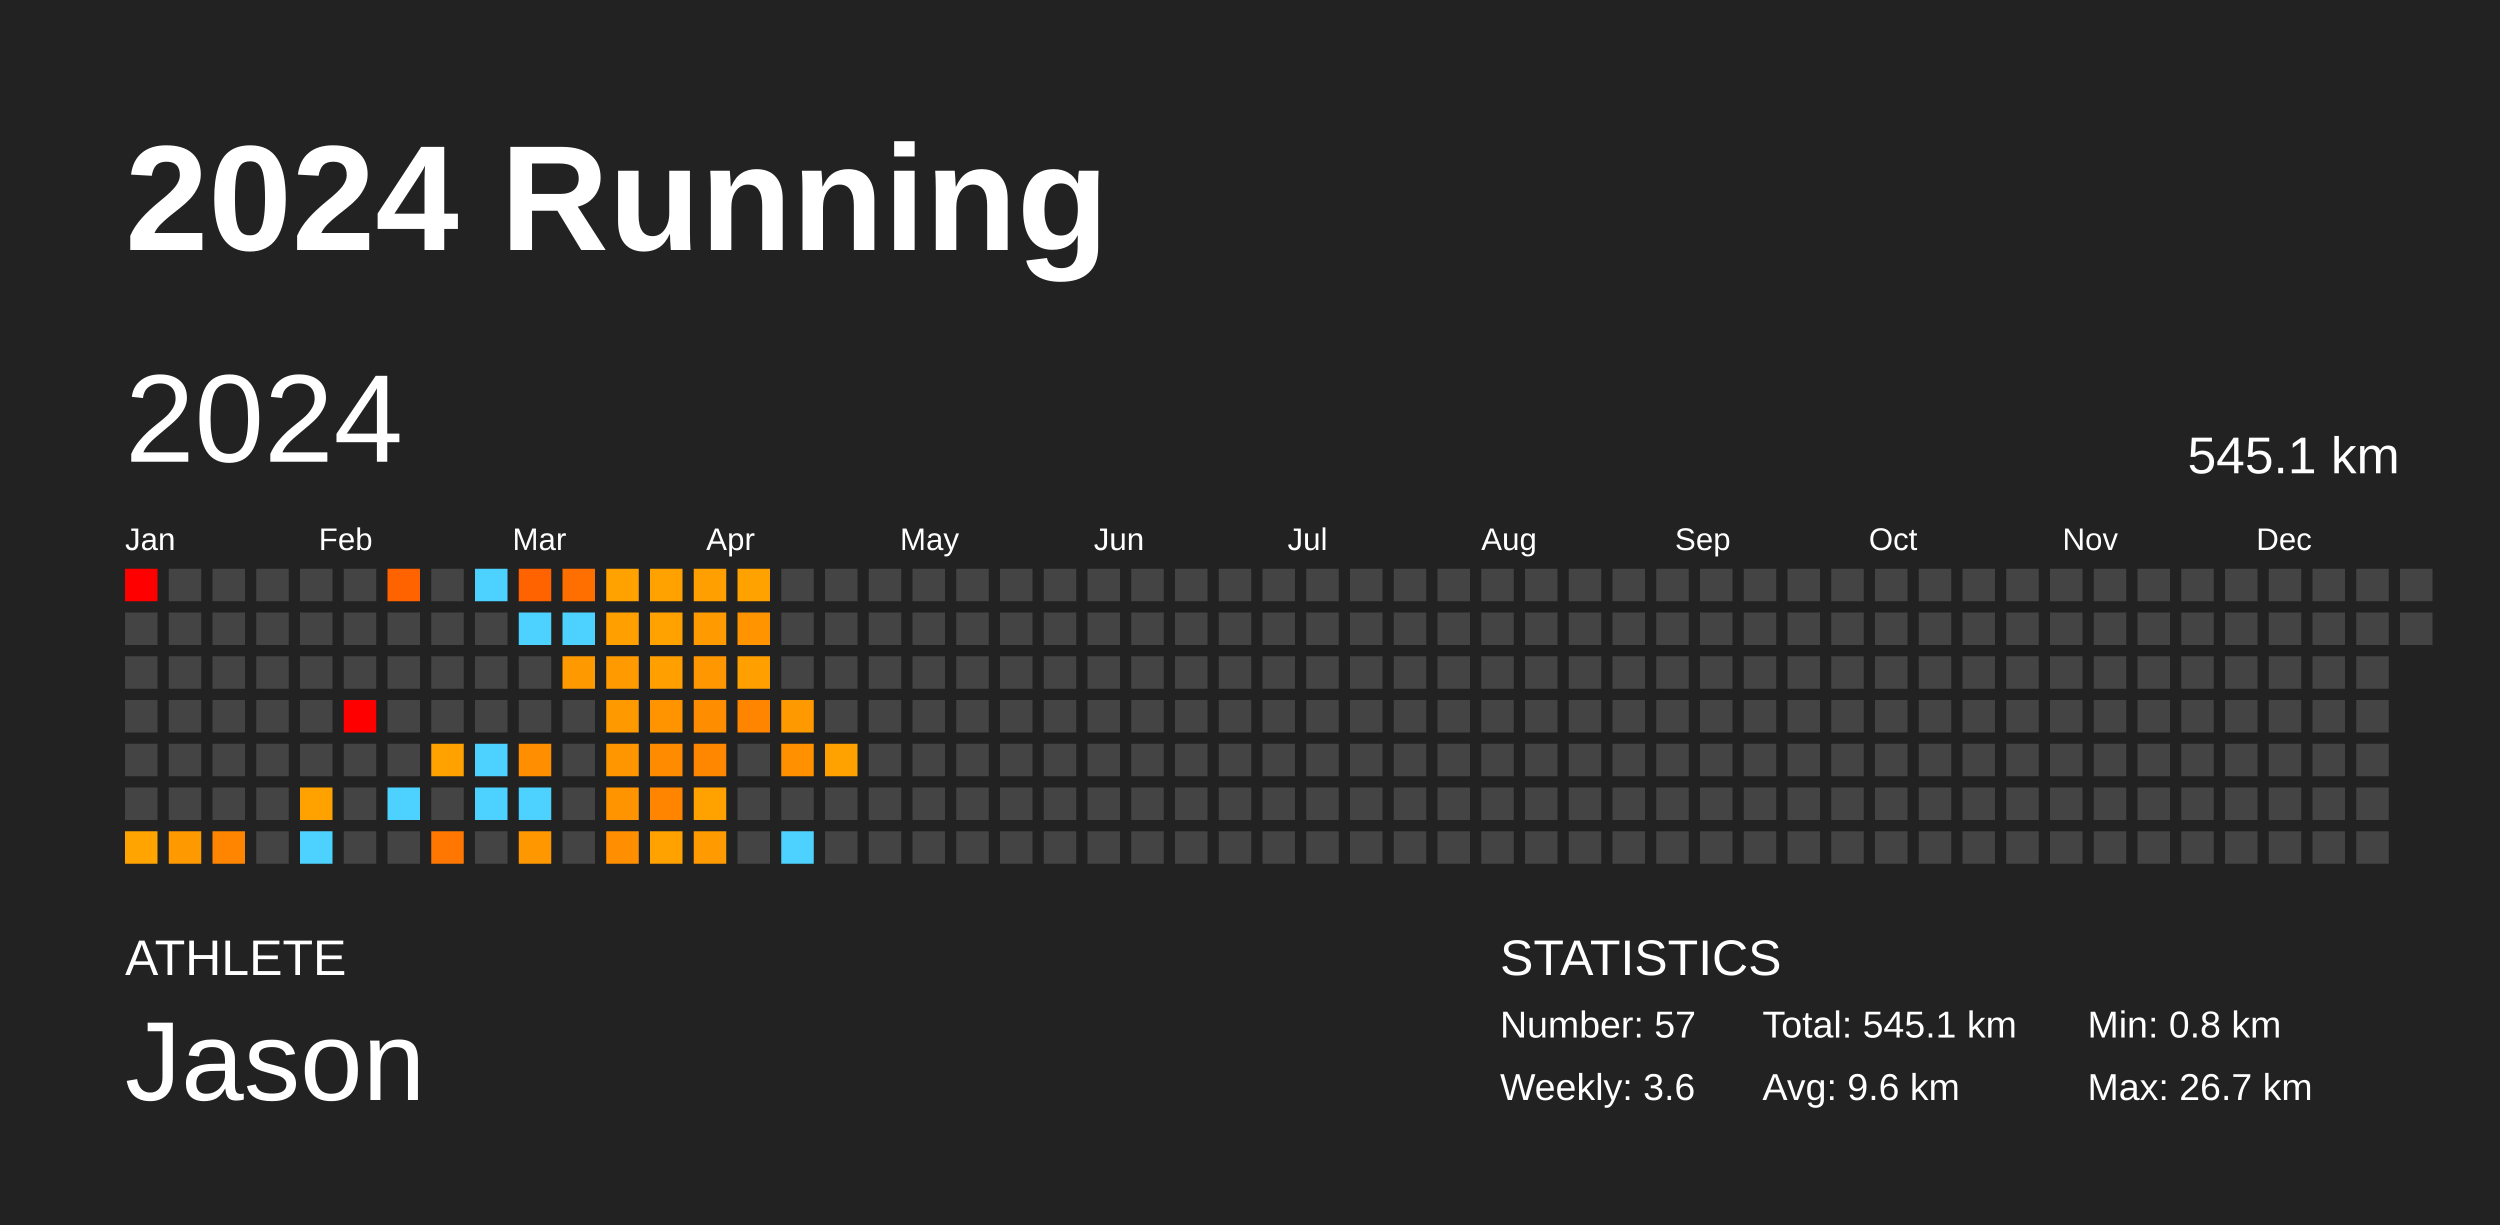
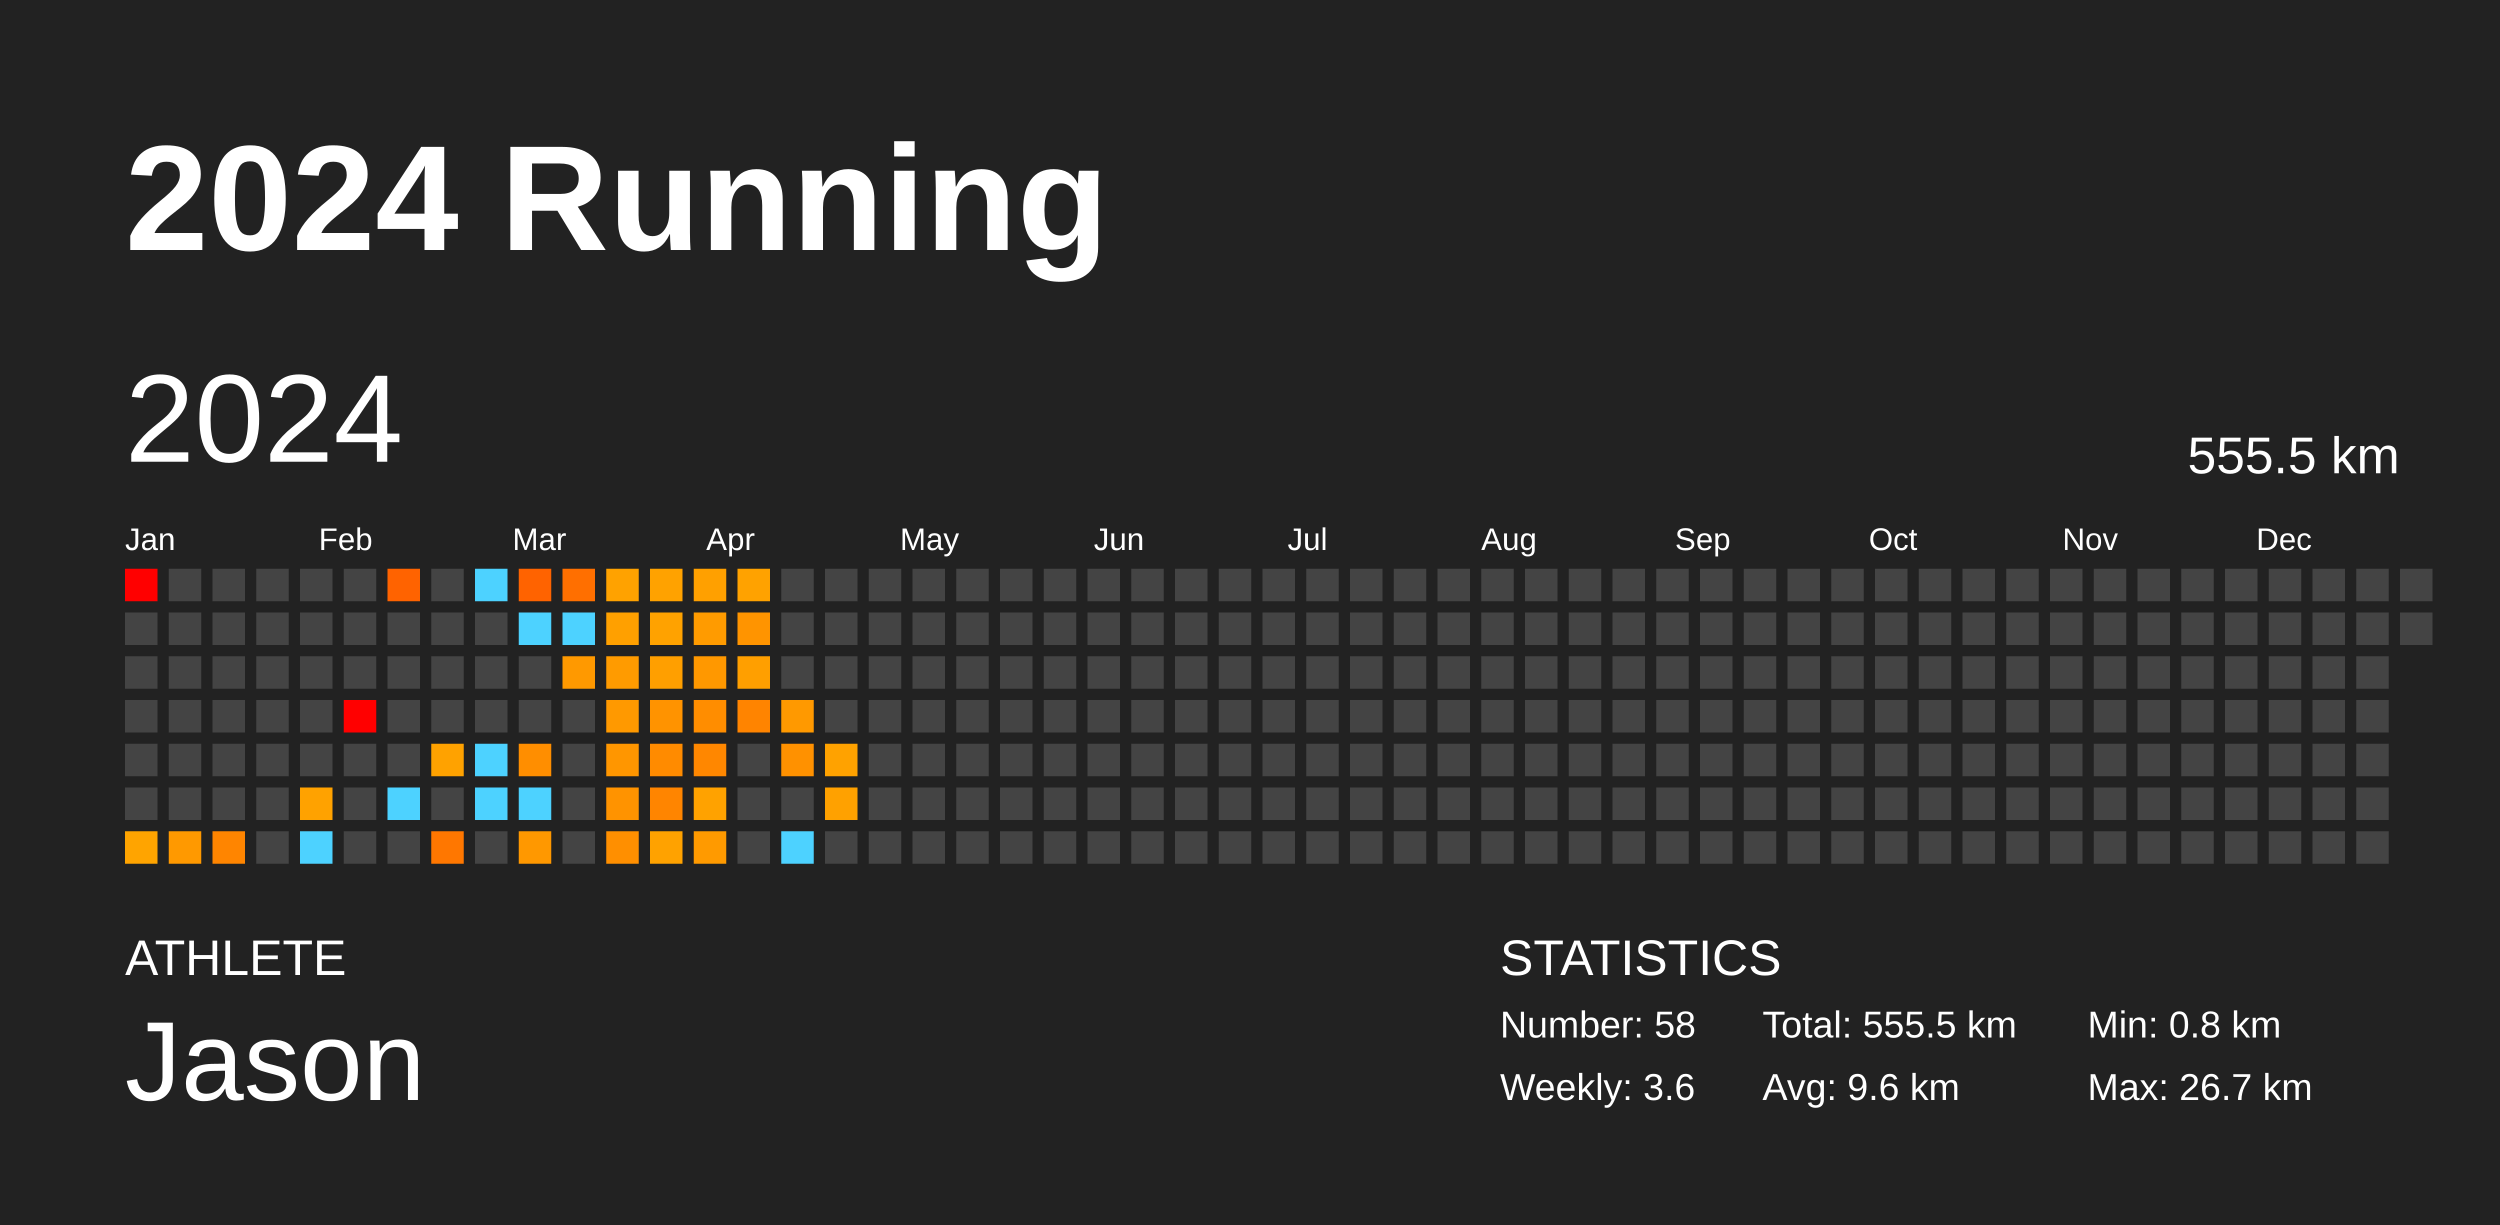
<svg xmlns="http://www.w3.org/2000/svg" baseProfile="full" height="98mm" version="1.1" viewBox="0,0,200,98" width="200mm">
  <defs />
  <rect fill="#222222" height="98" width="200" x="0" y="0" />
  <text fill="#FFFFFF" style="font-size:12px; font-family:Arial; font-weight:bold;" x="10" y="20">2024 Running</text>
  <text fill="#FFFFFF" style="font-size:4px; font-family:Arial" x="10" y="78">ATHLETE</text>
  <text fill="#FFFFFF" style="font-size:9px; font-family:Arial" x="10" y="88">Jason</text>
  <text fill="#FFFFFF" style="font-size:4px; font-family:Arial" x="120" y="78">STATISTICS</text>
-   <text fill="#FFFFFF" style="font-size:3px; font-family:Arial" x="120" y="83">Number: 57</text>
+   <text fill="#FFFFFF" style="font-size:3px; font-family:Arial" x="120" y="83">Number: 58</text>
  <text fill="#FFFFFF" style="font-size:3px; font-family:Arial" x="120" y="88">Weekly: 3.6</text>
-   <text fill="#FFFFFF" style="font-size:3px; font-family:Arial" x="141" y="83">Total: 545.1 km</text>
+   <text fill="#FFFFFF" style="font-size:3px; font-family:Arial" x="141" y="83">Total: 555.5 km</text>
  <text fill="#FFFFFF" style="font-size:3px; font-family:Arial" x="141" y="88">Avg: 9.6 km</text>
  <text fill="#FFFFFF" style="font-size:3px; font-family:Arial" x="167" y="83">Min: 0.8 km</text>
  <text fill="#FFFFFF" style="font-size:3px; font-family:Arial" x="167" y="88">Max: 26.7 km</text>
  <text dominant-baseline="hanging" fill="#FFFFFF" style="font-size:10.0px; font-family:Arial;" x="10" y="30">2024</text>
-   <text dominant-baseline="hanging" fill="#FFFFFF" style="font-size:4.125px; font-family:Arial;" x="175" y="35">545.1 km</text>
+   <text dominant-baseline="hanging" fill="#FFFFFF" style="font-size:4.125px; font-family:Arial;" x="175" y="35">555.5 km</text>
  <text fill="#FFFFFF" style="font-size:2.5px; font-family:Arial" x="10.0" y="44">Jan</text>
  <text fill="#FFFFFF" style="font-size:2.5px; font-family:Arial" x="25.5" y="44">Feb</text>
  <text fill="#FFFFFF" style="font-size:2.5px; font-family:Arial" x="41.0" y="44">Mar</text>
  <text fill="#FFFFFF" style="font-size:2.5px; font-family:Arial" x="56.5" y="44">Apr</text>
  <text fill="#FFFFFF" style="font-size:2.5px; font-family:Arial" x="72.0" y="44">May</text>
  <text fill="#FFFFFF" style="font-size:2.5px; font-family:Arial" x="87.5" y="44">Jun</text>
  <text fill="#FFFFFF" style="font-size:2.5px; font-family:Arial" x="103.0" y="44">Jul</text>
  <text fill="#FFFFFF" style="font-size:2.5px; font-family:Arial" x="118.5" y="44">Aug</text>
  <text fill="#FFFFFF" style="font-size:2.5px; font-family:Arial" x="134.0" y="44">Sep</text>
  <text fill="#FFFFFF" style="font-size:2.5px; font-family:Arial" x="149.5" y="44">Oct</text>
  <text fill="#FFFFFF" style="font-size:2.5px; font-family:Arial" x="165.0" y="44">Nov</text>
  <text fill="#FFFFFF" style="font-size:2.5px; font-family:Arial" x="180.5" y="44">Dec</text>
  <rect fill="red" height="2.6" width="2.6" x="10.0" y="45.5" />
  <rect fill="#444444" height="2.6" width="2.6" x="10.0" y="49.0" />
  <rect fill="#444444" height="2.6" width="2.6" x="10.0" y="52.5" />
  <rect fill="#444444" height="2.6" width="2.6" x="10.0" y="56.0" />
  <rect fill="#444444" height="2.6" width="2.6" x="10.0" y="59.5" />
  <rect fill="#444444" height="2.6" width="2.6" x="10.0" y="63.0" />
  <rect fill="#ffa400" height="2.6" width="2.6" x="10.0" y="66.5" />
  <rect fill="#444444" height="2.6" width="2.6" x="13.5" y="45.5" />
  <rect fill="#444444" height="2.6" width="2.6" x="13.5" y="49.0" />
  <rect fill="#444444" height="2.6" width="2.6" x="13.5" y="52.5" />
  <rect fill="#444444" height="2.6" width="2.6" x="13.5" y="56.0" />
  <rect fill="#444444" height="2.6" width="2.6" x="13.5" y="59.5" />
  <rect fill="#444444" height="2.6" width="2.6" x="13.5" y="63.0" />
  <rect fill="#ff9900" height="2.6" width="2.6" x="13.5" y="66.5" />
  <rect fill="#444444" height="2.6" width="2.6" x="17.0" y="45.5" />
  <rect fill="#444444" height="2.6" width="2.6" x="17.0" y="49.0" />
  <rect fill="#444444" height="2.6" width="2.6" x="17.0" y="52.5" />
  <rect fill="#444444" height="2.6" width="2.6" x="17.0" y="56.0" />
  <rect fill="#444444" height="2.6" width="2.6" x="17.0" y="59.5" />
  <rect fill="#444444" height="2.6" width="2.6" x="17.0" y="63.0" />
  <rect fill="#ff8500" height="2.6" width="2.6" x="17.0" y="66.5" />
  <rect fill="#444444" height="2.6" width="2.6" x="20.5" y="45.5" />
  <rect fill="#444444" height="2.6" width="2.6" x="20.5" y="49.0" />
  <rect fill="#444444" height="2.6" width="2.6" x="20.5" y="52.5" />
  <rect fill="#444444" height="2.6" width="2.6" x="20.5" y="56.0" />
  <rect fill="#444444" height="2.6" width="2.6" x="20.5" y="59.5" />
  <rect fill="#444444" height="2.6" width="2.6" x="20.5" y="63.0" />
  <rect fill="#444444" height="2.6" width="2.6" x="20.5" y="66.5" />
  <rect fill="#444444" height="2.6" width="2.6" x="24.0" y="45.5" />
  <rect fill="#444444" height="2.6" width="2.6" x="24.0" y="49.0" />
  <rect fill="#444444" height="2.6" width="2.6" x="24.0" y="52.5" />
  <rect fill="#444444" height="2.6" width="2.6" x="24.0" y="56.0" />
  <rect fill="#444444" height="2.6" width="2.6" x="24.0" y="59.5" />
  <rect fill="#ffa200" height="2.6" width="2.6" x="24.0" y="63.0" />
  <rect fill="#4dd2ff" height="2.6" width="2.6" x="24.0" y="66.5" />
  <rect fill="#444444" height="2.6" width="2.6" x="27.5" y="45.5" />
  <rect fill="#444444" height="2.6" width="2.6" x="27.5" y="49.0" />
  <rect fill="#444444" height="2.6" width="2.6" x="27.5" y="52.5" />
  <rect fill="red" height="2.6" width="2.6" x="27.5" y="56.0" />
  <rect fill="#444444" height="2.6" width="2.6" x="27.5" y="59.5" />
  <rect fill="#444444" height="2.6" width="2.6" x="27.5" y="63.0" />
  <rect fill="#444444" height="2.6" width="2.6" x="27.5" y="66.5" />
  <rect fill="#ff6300" height="2.6" width="2.6" x="31.0" y="45.5" />
  <rect fill="#444444" height="2.6" width="2.6" x="31.0" y="49.0" />
  <rect fill="#444444" height="2.6" width="2.6" x="31.0" y="52.5" />
  <rect fill="#444444" height="2.6" width="2.6" x="31.0" y="56.0" />
  <rect fill="#444444" height="2.6" width="2.6" x="31.0" y="59.5" />
  <rect fill="#4dd2ff" height="2.6" width="2.6" x="31.0" y="63.0" />
  <rect fill="#444444" height="2.6" width="2.6" x="31.0" y="66.5" />
  <rect fill="#444444" height="2.6" width="2.6" x="34.5" y="45.5" />
  <rect fill="#444444" height="2.6" width="2.6" x="34.5" y="49.0" />
  <rect fill="#444444" height="2.6" width="2.6" x="34.5" y="52.5" />
  <rect fill="#444444" height="2.6" width="2.6" x="34.5" y="56.0" />
  <rect fill="#ffa200" height="2.6" width="2.6" x="34.5" y="59.5" />
  <rect fill="#444444" height="2.6" width="2.6" x="34.5" y="63.0" />
  <rect fill="#ff7700" height="2.6" width="2.6" x="34.5" y="66.5" />
  <rect fill="#4dd2ff" height="2.6" width="2.6" x="38.0" y="45.5" />
  <rect fill="#444444" height="2.6" width="2.6" x="38.0" y="49.0" />
  <rect fill="#444444" height="2.6" width="2.6" x="38.0" y="52.5" />
  <rect fill="#444444" height="2.6" width="2.6" x="38.0" y="56.0" />
  <rect fill="#4dd2ff" height="2.6" width="2.6" x="38.0" y="59.5" />
  <rect fill="#4dd2ff" height="2.6" width="2.6" x="38.0" y="63.0" />
  <rect fill="#444444" height="2.6" width="2.6" x="38.0" y="66.5" />
  <rect fill="#ff6300" height="2.6" width="2.6" x="41.5" y="45.5" />
  <rect fill="#4dd2ff" height="2.6" width="2.6" x="41.5" y="49.0" />
  <rect fill="#444444" height="2.6" width="2.6" x="41.5" y="52.5" />
  <rect fill="#444444" height="2.6" width="2.6" x="41.5" y="56.0" />
  <rect fill="#ff8e00" height="2.6" width="2.6" x="41.5" y="59.5" />
  <rect fill="#4dd2ff" height="2.6" width="2.6" x="41.5" y="63.0" />
  <rect fill="#ff9800" height="2.6" width="2.6" x="41.5" y="66.5" />
  <rect fill="#ff6f00" height="2.6" width="2.6" x="45.0" y="45.5" />
  <rect fill="#4dd2ff" height="2.6" width="2.6" x="45.0" y="49.0" />
  <rect fill="#ff9900" height="2.6" width="2.6" x="45.0" y="52.5" />
  <rect fill="#444444" height="2.6" width="2.6" x="45.0" y="56.0" />
  <rect fill="#444444" height="2.6" width="2.6" x="45.0" y="59.5" />
  <rect fill="#444444" height="2.6" width="2.6" x="45.0" y="63.0" />
  <rect fill="#444444" height="2.6" width="2.6" x="45.0" y="66.5" />
  <rect fill="#ffa200" height="2.6" width="2.6" x="48.5" y="45.5" />
  <rect fill="#ffa000" height="2.6" width="2.6" x="48.5" y="49.0" />
  <rect fill="#ff9b00" height="2.6" width="2.6" x="48.5" y="52.5" />
  <rect fill="#ff9900" height="2.6" width="2.6" x="48.5" y="56.0" />
  <rect fill="#ff9600" height="2.6" width="2.6" x="48.5" y="59.5" />
  <rect fill="#ff9300" height="2.6" width="2.6" x="48.5" y="63.0" />
  <rect fill="#ff8f00" height="2.6" width="2.6" x="48.5" y="66.5" />
  <rect fill="#ffa200" height="2.6" width="2.6" x="52.0" y="45.5" />
  <rect fill="#ffa200" height="2.6" width="2.6" x="52.0" y="49.0" />
  <rect fill="#ff9f00" height="2.6" width="2.6" x="52.0" y="52.5" />
  <rect fill="#ff9300" height="2.6" width="2.6" x="52.0" y="56.0" />
  <rect fill="#ff8b00" height="2.6" width="2.6" x="52.0" y="59.5" />
  <rect fill="#ff8500" height="2.6" width="2.6" x="52.0" y="63.0" />
  <rect fill="#ffa200" height="2.6" width="2.6" x="52.0" y="66.5" />
  <rect fill="#ffa000" height="2.6" width="2.6" x="55.5" y="45.5" />
  <rect fill="#ff9b00" height="2.6" width="2.6" x="55.5" y="49.0" />
  <rect fill="#ff9800" height="2.6" width="2.6" x="55.5" y="52.5" />
  <rect fill="#ff8d00" height="2.6" width="2.6" x="55.5" y="56.0" />
  <rect fill="#ff8700" height="2.6" width="2.6" x="55.5" y="59.5" />
  <rect fill="#ffa200" height="2.6" width="2.6" x="55.5" y="63.0" />
  <rect fill="#ff9a00" height="2.6" width="2.6" x="55.5" y="66.5" />
  <rect fill="#ffa200" height="2.6" width="2.6" x="59.0" y="45.5" />
  <rect fill="#ff9400" height="2.6" width="2.6" x="59.0" y="49.0" />
  <rect fill="#ff9f00" height="2.6" width="2.6" x="59.0" y="52.5" />
  <rect fill="#ff8400" height="2.6" width="2.6" x="59.0" y="56.0" />
  <rect fill="#444444" height="2.6" width="2.6" x="59.0" y="59.5" />
  <rect fill="#444444" height="2.6" width="2.6" x="59.0" y="63.0" />
  <rect fill="#444444" height="2.6" width="2.6" x="59.0" y="66.5" />
  <rect fill="#444444" height="2.6" width="2.6" x="62.5" y="45.5" />
  <rect fill="#444444" height="2.6" width="2.6" x="62.5" y="49.0" />
  <rect fill="#444444" height="2.6" width="2.6" x="62.5" y="52.5" />
  <rect fill="#ff9900" height="2.6" width="2.6" x="62.5" y="56.0" />
  <rect fill="#ff9100" height="2.6" width="2.6" x="62.5" y="59.5" />
  <rect fill="#444444" height="2.6" width="2.6" x="62.5" y="63.0" />
  <rect fill="#4dd2ff" height="2.6" width="2.6" x="62.5" y="66.5" />
  <rect fill="#444444" height="2.6" width="2.6" x="66.0" y="45.5" />
  <rect fill="#444444" height="2.6" width="2.6" x="66.0" y="49.0" />
  <rect fill="#444444" height="2.6" width="2.6" x="66.0" y="52.5" />
  <rect fill="#444444" height="2.6" width="2.6" x="66.0" y="56.0" />
  <rect fill="#ffa200" height="2.6" width="2.6" x="66.0" y="59.5" />
-   <rect fill="#444444" height="2.6" width="2.6" x="66.0" y="63.0" />
+   <rect fill="#ffa100" height="2.6" width="2.6" x="66.0" y="63.0" />
  <rect fill="#444444" height="2.6" width="2.6" x="66.0" y="66.5" />
  <rect fill="#444444" height="2.6" width="2.6" x="69.5" y="45.5" />
  <rect fill="#444444" height="2.6" width="2.6" x="69.5" y="49.0" />
  <rect fill="#444444" height="2.6" width="2.6" x="69.5" y="52.5" />
  <rect fill="#444444" height="2.6" width="2.6" x="69.5" y="56.0" />
  <rect fill="#444444" height="2.6" width="2.6" x="69.5" y="59.5" />
  <rect fill="#444444" height="2.6" width="2.6" x="69.5" y="63.0" />
  <rect fill="#444444" height="2.6" width="2.6" x="69.5" y="66.5" />
  <rect fill="#444444" height="2.6" width="2.6" x="73.0" y="45.5" />
  <rect fill="#444444" height="2.6" width="2.6" x="73.0" y="49.0" />
  <rect fill="#444444" height="2.6" width="2.6" x="73.0" y="52.5" />
  <rect fill="#444444" height="2.6" width="2.6" x="73.0" y="56.0" />
  <rect fill="#444444" height="2.6" width="2.6" x="73.0" y="59.5" />
  <rect fill="#444444" height="2.6" width="2.6" x="73.0" y="63.0" />
  <rect fill="#444444" height="2.6" width="2.6" x="73.0" y="66.5" />
  <rect fill="#444444" height="2.6" width="2.6" x="76.5" y="45.5" />
  <rect fill="#444444" height="2.6" width="2.6" x="76.5" y="49.0" />
  <rect fill="#444444" height="2.6" width="2.6" x="76.5" y="52.5" />
  <rect fill="#444444" height="2.6" width="2.6" x="76.5" y="56.0" />
  <rect fill="#444444" height="2.6" width="2.6" x="76.5" y="59.5" />
  <rect fill="#444444" height="2.6" width="2.6" x="76.5" y="63.0" />
  <rect fill="#444444" height="2.6" width="2.6" x="76.5" y="66.5" />
  <rect fill="#444444" height="2.6" width="2.6" x="80.0" y="45.5" />
  <rect fill="#444444" height="2.6" width="2.6" x="80.0" y="49.0" />
  <rect fill="#444444" height="2.6" width="2.6" x="80.0" y="52.5" />
  <rect fill="#444444" height="2.6" width="2.6" x="80.0" y="56.0" />
  <rect fill="#444444" height="2.6" width="2.6" x="80.0" y="59.5" />
  <rect fill="#444444" height="2.6" width="2.6" x="80.0" y="63.0" />
  <rect fill="#444444" height="2.6" width="2.6" x="80.0" y="66.5" />
  <rect fill="#444444" height="2.6" width="2.6" x="83.5" y="45.5" />
  <rect fill="#444444" height="2.6" width="2.6" x="83.5" y="49.0" />
  <rect fill="#444444" height="2.6" width="2.6" x="83.5" y="52.5" />
  <rect fill="#444444" height="2.6" width="2.6" x="83.5" y="56.0" />
  <rect fill="#444444" height="2.6" width="2.6" x="83.5" y="59.5" />
  <rect fill="#444444" height="2.6" width="2.6" x="83.5" y="63.0" />
  <rect fill="#444444" height="2.6" width="2.6" x="83.5" y="66.5" />
  <rect fill="#444444" height="2.6" width="2.6" x="87.0" y="45.5" />
  <rect fill="#444444" height="2.6" width="2.6" x="87.0" y="49.0" />
  <rect fill="#444444" height="2.6" width="2.6" x="87.0" y="52.5" />
  <rect fill="#444444" height="2.6" width="2.6" x="87.0" y="56.0" />
  <rect fill="#444444" height="2.6" width="2.6" x="87.0" y="59.5" />
  <rect fill="#444444" height="2.6" width="2.6" x="87.0" y="63.0" />
  <rect fill="#444444" height="2.6" width="2.6" x="87.0" y="66.5" />
  <rect fill="#444444" height="2.6" width="2.6" x="90.5" y="45.5" />
  <rect fill="#444444" height="2.6" width="2.6" x="90.5" y="49.0" />
  <rect fill="#444444" height="2.6" width="2.6" x="90.5" y="52.5" />
  <rect fill="#444444" height="2.6" width="2.6" x="90.5" y="56.0" />
  <rect fill="#444444" height="2.6" width="2.6" x="90.5" y="59.5" />
  <rect fill="#444444" height="2.6" width="2.6" x="90.5" y="63.0" />
  <rect fill="#444444" height="2.6" width="2.6" x="90.5" y="66.5" />
  <rect fill="#444444" height="2.6" width="2.6" x="94.0" y="45.5" />
  <rect fill="#444444" height="2.6" width="2.6" x="94.0" y="49.0" />
  <rect fill="#444444" height="2.6" width="2.6" x="94.0" y="52.5" />
  <rect fill="#444444" height="2.6" width="2.6" x="94.0" y="56.0" />
  <rect fill="#444444" height="2.6" width="2.6" x="94.0" y="59.5" />
  <rect fill="#444444" height="2.6" width="2.6" x="94.0" y="63.0" />
  <rect fill="#444444" height="2.6" width="2.6" x="94.0" y="66.5" />
  <rect fill="#444444" height="2.6" width="2.6" x="97.5" y="45.5" />
  <rect fill="#444444" height="2.6" width="2.6" x="97.5" y="49.0" />
  <rect fill="#444444" height="2.6" width="2.6" x="97.5" y="52.5" />
  <rect fill="#444444" height="2.6" width="2.6" x="97.5" y="56.0" />
  <rect fill="#444444" height="2.6" width="2.6" x="97.5" y="59.5" />
  <rect fill="#444444" height="2.6" width="2.6" x="97.5" y="63.0" />
  <rect fill="#444444" height="2.6" width="2.6" x="97.5" y="66.5" />
  <rect fill="#444444" height="2.6" width="2.6" x="101.0" y="45.5" />
  <rect fill="#444444" height="2.6" width="2.6" x="101.0" y="49.0" />
  <rect fill="#444444" height="2.6" width="2.6" x="101.0" y="52.5" />
  <rect fill="#444444" height="2.6" width="2.6" x="101.0" y="56.0" />
  <rect fill="#444444" height="2.6" width="2.6" x="101.0" y="59.5" />
  <rect fill="#444444" height="2.6" width="2.6" x="101.0" y="63.0" />
  <rect fill="#444444" height="2.6" width="2.6" x="101.0" y="66.5" />
  <rect fill="#444444" height="2.6" width="2.6" x="104.5" y="45.5" />
  <rect fill="#444444" height="2.6" width="2.6" x="104.5" y="49.0" />
  <rect fill="#444444" height="2.6" width="2.6" x="104.5" y="52.5" />
  <rect fill="#444444" height="2.6" width="2.6" x="104.5" y="56.0" />
  <rect fill="#444444" height="2.6" width="2.6" x="104.5" y="59.5" />
  <rect fill="#444444" height="2.6" width="2.6" x="104.5" y="63.0" />
  <rect fill="#444444" height="2.6" width="2.6" x="104.5" y="66.5" />
  <rect fill="#444444" height="2.6" width="2.6" x="108.0" y="45.5" />
  <rect fill="#444444" height="2.6" width="2.6" x="108.0" y="49.0" />
  <rect fill="#444444" height="2.6" width="2.6" x="108.0" y="52.5" />
  <rect fill="#444444" height="2.6" width="2.6" x="108.0" y="56.0" />
  <rect fill="#444444" height="2.6" width="2.6" x="108.0" y="59.5" />
  <rect fill="#444444" height="2.6" width="2.6" x="108.0" y="63.0" />
  <rect fill="#444444" height="2.6" width="2.6" x="108.0" y="66.5" />
  <rect fill="#444444" height="2.6" width="2.6" x="111.5" y="45.5" />
  <rect fill="#444444" height="2.6" width="2.6" x="111.5" y="49.0" />
  <rect fill="#444444" height="2.6" width="2.6" x="111.5" y="52.5" />
  <rect fill="#444444" height="2.6" width="2.6" x="111.5" y="56.0" />
  <rect fill="#444444" height="2.6" width="2.6" x="111.5" y="59.5" />
  <rect fill="#444444" height="2.6" width="2.6" x="111.5" y="63.0" />
  <rect fill="#444444" height="2.6" width="2.6" x="111.5" y="66.5" />
  <rect fill="#444444" height="2.6" width="2.6" x="115.0" y="45.5" />
  <rect fill="#444444" height="2.6" width="2.6" x="115.0" y="49.0" />
  <rect fill="#444444" height="2.6" width="2.6" x="115.0" y="52.5" />
  <rect fill="#444444" height="2.6" width="2.6" x="115.0" y="56.0" />
  <rect fill="#444444" height="2.6" width="2.6" x="115.0" y="59.5" />
  <rect fill="#444444" height="2.6" width="2.6" x="115.0" y="63.0" />
  <rect fill="#444444" height="2.6" width="2.6" x="115.0" y="66.5" />
  <rect fill="#444444" height="2.6" width="2.6" x="118.5" y="45.5" />
  <rect fill="#444444" height="2.6" width="2.6" x="118.5" y="49.0" />
  <rect fill="#444444" height="2.6" width="2.6" x="118.5" y="52.5" />
  <rect fill="#444444" height="2.6" width="2.6" x="118.5" y="56.0" />
  <rect fill="#444444" height="2.6" width="2.6" x="118.5" y="59.5" />
  <rect fill="#444444" height="2.6" width="2.6" x="118.5" y="63.0" />
  <rect fill="#444444" height="2.6" width="2.6" x="118.5" y="66.5" />
  <rect fill="#444444" height="2.6" width="2.6" x="122.0" y="45.5" />
  <rect fill="#444444" height="2.6" width="2.6" x="122.0" y="49.0" />
  <rect fill="#444444" height="2.6" width="2.6" x="122.0" y="52.5" />
  <rect fill="#444444" height="2.6" width="2.6" x="122.0" y="56.0" />
  <rect fill="#444444" height="2.6" width="2.6" x="122.0" y="59.5" />
  <rect fill="#444444" height="2.6" width="2.6" x="122.0" y="63.0" />
  <rect fill="#444444" height="2.6" width="2.6" x="122.0" y="66.5" />
  <rect fill="#444444" height="2.6" width="2.6" x="125.5" y="45.5" />
  <rect fill="#444444" height="2.6" width="2.6" x="125.5" y="49.0" />
  <rect fill="#444444" height="2.6" width="2.6" x="125.5" y="52.5" />
  <rect fill="#444444" height="2.6" width="2.6" x="125.5" y="56.0" />
  <rect fill="#444444" height="2.6" width="2.6" x="125.5" y="59.5" />
  <rect fill="#444444" height="2.6" width="2.6" x="125.5" y="63.0" />
  <rect fill="#444444" height="2.6" width="2.6" x="125.5" y="66.5" />
  <rect fill="#444444" height="2.6" width="2.6" x="129.0" y="45.5" />
  <rect fill="#444444" height="2.6" width="2.6" x="129.0" y="49.0" />
  <rect fill="#444444" height="2.6" width="2.6" x="129.0" y="52.5" />
  <rect fill="#444444" height="2.6" width="2.6" x="129.0" y="56.0" />
  <rect fill="#444444" height="2.6" width="2.6" x="129.0" y="59.5" />
  <rect fill="#444444" height="2.6" width="2.6" x="129.0" y="63.0" />
  <rect fill="#444444" height="2.6" width="2.6" x="129.0" y="66.5" />
  <rect fill="#444444" height="2.6" width="2.6" x="132.5" y="45.5" />
  <rect fill="#444444" height="2.6" width="2.6" x="132.5" y="49.0" />
  <rect fill="#444444" height="2.6" width="2.6" x="132.5" y="52.5" />
  <rect fill="#444444" height="2.6" width="2.6" x="132.5" y="56.0" />
  <rect fill="#444444" height="2.6" width="2.6" x="132.5" y="59.5" />
  <rect fill="#444444" height="2.6" width="2.6" x="132.5" y="63.0" />
  <rect fill="#444444" height="2.6" width="2.6" x="132.5" y="66.5" />
  <rect fill="#444444" height="2.6" width="2.6" x="136.0" y="45.5" />
  <rect fill="#444444" height="2.6" width="2.6" x="136.0" y="49.0" />
  <rect fill="#444444" height="2.6" width="2.6" x="136.0" y="52.5" />
  <rect fill="#444444" height="2.6" width="2.6" x="136.0" y="56.0" />
  <rect fill="#444444" height="2.6" width="2.6" x="136.0" y="59.5" />
  <rect fill="#444444" height="2.6" width="2.6" x="136.0" y="63.0" />
  <rect fill="#444444" height="2.6" width="2.6" x="136.0" y="66.5" />
  <rect fill="#444444" height="2.6" width="2.6" x="139.5" y="45.5" />
  <rect fill="#444444" height="2.6" width="2.6" x="139.5" y="49.0" />
  <rect fill="#444444" height="2.6" width="2.6" x="139.5" y="52.5" />
  <rect fill="#444444" height="2.6" width="2.6" x="139.5" y="56.0" />
  <rect fill="#444444" height="2.6" width="2.6" x="139.5" y="59.5" />
  <rect fill="#444444" height="2.6" width="2.6" x="139.5" y="63.0" />
  <rect fill="#444444" height="2.6" width="2.6" x="139.5" y="66.5" />
  <rect fill="#444444" height="2.6" width="2.6" x="143.0" y="45.5" />
  <rect fill="#444444" height="2.6" width="2.6" x="143.0" y="49.0" />
  <rect fill="#444444" height="2.6" width="2.6" x="143.0" y="52.5" />
  <rect fill="#444444" height="2.6" width="2.6" x="143.0" y="56.0" />
  <rect fill="#444444" height="2.6" width="2.6" x="143.0" y="59.5" />
  <rect fill="#444444" height="2.6" width="2.6" x="143.0" y="63.0" />
  <rect fill="#444444" height="2.6" width="2.6" x="143.0" y="66.5" />
  <rect fill="#444444" height="2.6" width="2.6" x="146.5" y="45.5" />
  <rect fill="#444444" height="2.6" width="2.6" x="146.5" y="49.0" />
  <rect fill="#444444" height="2.6" width="2.6" x="146.5" y="52.5" />
  <rect fill="#444444" height="2.6" width="2.6" x="146.5" y="56.0" />
  <rect fill="#444444" height="2.6" width="2.6" x="146.5" y="59.5" />
  <rect fill="#444444" height="2.6" width="2.6" x="146.5" y="63.0" />
  <rect fill="#444444" height="2.6" width="2.6" x="146.5" y="66.5" />
  <rect fill="#444444" height="2.6" width="2.6" x="150.0" y="45.5" />
  <rect fill="#444444" height="2.6" width="2.6" x="150.0" y="49.0" />
  <rect fill="#444444" height="2.6" width="2.6" x="150.0" y="52.5" />
  <rect fill="#444444" height="2.6" width="2.6" x="150.0" y="56.0" />
  <rect fill="#444444" height="2.6" width="2.6" x="150.0" y="59.5" />
  <rect fill="#444444" height="2.6" width="2.6" x="150.0" y="63.0" />
  <rect fill="#444444" height="2.6" width="2.6" x="150.0" y="66.5" />
  <rect fill="#444444" height="2.6" width="2.6" x="153.5" y="45.5" />
  <rect fill="#444444" height="2.6" width="2.6" x="153.5" y="49.0" />
  <rect fill="#444444" height="2.6" width="2.6" x="153.5" y="52.5" />
  <rect fill="#444444" height="2.6" width="2.6" x="153.5" y="56.0" />
  <rect fill="#444444" height="2.6" width="2.6" x="153.5" y="59.5" />
  <rect fill="#444444" height="2.6" width="2.6" x="153.5" y="63.0" />
  <rect fill="#444444" height="2.6" width="2.6" x="153.5" y="66.5" />
  <rect fill="#444444" height="2.6" width="2.6" x="157.0" y="45.5" />
  <rect fill="#444444" height="2.6" width="2.6" x="157.0" y="49.0" />
  <rect fill="#444444" height="2.6" width="2.6" x="157.0" y="52.5" />
  <rect fill="#444444" height="2.6" width="2.6" x="157.0" y="56.0" />
  <rect fill="#444444" height="2.6" width="2.6" x="157.0" y="59.5" />
  <rect fill="#444444" height="2.6" width="2.6" x="157.0" y="63.0" />
  <rect fill="#444444" height="2.6" width="2.6" x="157.0" y="66.5" />
  <rect fill="#444444" height="2.6" width="2.6" x="160.5" y="45.5" />
  <rect fill="#444444" height="2.6" width="2.6" x="160.5" y="49.0" />
  <rect fill="#444444" height="2.6" width="2.6" x="160.5" y="52.5" />
  <rect fill="#444444" height="2.6" width="2.6" x="160.5" y="56.0" />
  <rect fill="#444444" height="2.6" width="2.6" x="160.5" y="59.5" />
  <rect fill="#444444" height="2.6" width="2.6" x="160.5" y="63.0" />
  <rect fill="#444444" height="2.6" width="2.6" x="160.5" y="66.5" />
  <rect fill="#444444" height="2.6" width="2.6" x="164.0" y="45.5" />
  <rect fill="#444444" height="2.6" width="2.6" x="164.0" y="49.0" />
  <rect fill="#444444" height="2.6" width="2.6" x="164.0" y="52.5" />
  <rect fill="#444444" height="2.6" width="2.6" x="164.0" y="56.0" />
  <rect fill="#444444" height="2.6" width="2.6" x="164.0" y="59.5" />
  <rect fill="#444444" height="2.6" width="2.6" x="164.0" y="63.0" />
  <rect fill="#444444" height="2.6" width="2.6" x="164.0" y="66.5" />
  <rect fill="#444444" height="2.6" width="2.6" x="167.5" y="45.5" />
  <rect fill="#444444" height="2.6" width="2.6" x="167.5" y="49.0" />
  <rect fill="#444444" height="2.6" width="2.6" x="167.5" y="52.5" />
  <rect fill="#444444" height="2.6" width="2.6" x="167.5" y="56.0" />
  <rect fill="#444444" height="2.6" width="2.6" x="167.5" y="59.5" />
  <rect fill="#444444" height="2.6" width="2.6" x="167.5" y="63.0" />
  <rect fill="#444444" height="2.6" width="2.6" x="167.5" y="66.5" />
  <rect fill="#444444" height="2.6" width="2.6" x="171.0" y="45.5" />
  <rect fill="#444444" height="2.6" width="2.6" x="171.0" y="49.0" />
  <rect fill="#444444" height="2.6" width="2.6" x="171.0" y="52.5" />
  <rect fill="#444444" height="2.6" width="2.6" x="171.0" y="56.0" />
  <rect fill="#444444" height="2.6" width="2.6" x="171.0" y="59.5" />
  <rect fill="#444444" height="2.6" width="2.6" x="171.0" y="63.0" />
  <rect fill="#444444" height="2.6" width="2.6" x="171.0" y="66.5" />
  <rect fill="#444444" height="2.6" width="2.6" x="174.5" y="45.5" />
  <rect fill="#444444" height="2.6" width="2.6" x="174.5" y="49.0" />
  <rect fill="#444444" height="2.6" width="2.6" x="174.5" y="52.5" />
  <rect fill="#444444" height="2.6" width="2.6" x="174.5" y="56.0" />
  <rect fill="#444444" height="2.6" width="2.6" x="174.5" y="59.5" />
  <rect fill="#444444" height="2.6" width="2.6" x="174.5" y="63.0" />
  <rect fill="#444444" height="2.6" width="2.6" x="174.5" y="66.5" />
  <rect fill="#444444" height="2.6" width="2.6" x="178.0" y="45.5" />
  <rect fill="#444444" height="2.6" width="2.6" x="178.0" y="49.0" />
  <rect fill="#444444" height="2.6" width="2.6" x="178.0" y="52.5" />
  <rect fill="#444444" height="2.6" width="2.6" x="178.0" y="56.0" />
  <rect fill="#444444" height="2.6" width="2.6" x="178.0" y="59.5" />
  <rect fill="#444444" height="2.6" width="2.6" x="178.0" y="63.0" />
  <rect fill="#444444" height="2.6" width="2.6" x="178.0" y="66.5" />
  <rect fill="#444444" height="2.6" width="2.6" x="181.5" y="45.5" />
  <rect fill="#444444" height="2.6" width="2.6" x="181.5" y="49.0" />
  <rect fill="#444444" height="2.6" width="2.6" x="181.5" y="52.5" />
  <rect fill="#444444" height="2.6" width="2.6" x="181.5" y="56.0" />
  <rect fill="#444444" height="2.6" width="2.6" x="181.5" y="59.5" />
  <rect fill="#444444" height="2.6" width="2.6" x="181.5" y="63.0" />
  <rect fill="#444444" height="2.6" width="2.6" x="181.5" y="66.5" />
  <rect fill="#444444" height="2.6" width="2.6" x="185.0" y="45.5" />
  <rect fill="#444444" height="2.6" width="2.6" x="185.0" y="49.0" />
  <rect fill="#444444" height="2.6" width="2.6" x="185.0" y="52.5" />
  <rect fill="#444444" height="2.6" width="2.6" x="185.0" y="56.0" />
  <rect fill="#444444" height="2.6" width="2.6" x="185.0" y="59.5" />
  <rect fill="#444444" height="2.6" width="2.6" x="185.0" y="63.0" />
  <rect fill="#444444" height="2.6" width="2.6" x="185.0" y="66.5" />
  <rect fill="#444444" height="2.6" width="2.6" x="188.5" y="45.5" />
  <rect fill="#444444" height="2.6" width="2.6" x="188.5" y="49.0" />
  <rect fill="#444444" height="2.6" width="2.6" x="188.5" y="52.5" />
  <rect fill="#444444" height="2.6" width="2.6" x="188.5" y="56.0" />
  <rect fill="#444444" height="2.6" width="2.6" x="188.5" y="59.5" />
  <rect fill="#444444" height="2.6" width="2.6" x="188.5" y="63.0" />
  <rect fill="#444444" height="2.6" width="2.6" x="188.5" y="66.5" />
  <rect fill="#444444" height="2.6" width="2.6" x="192.0" y="45.5" />
  <rect fill="#444444" height="2.6" width="2.6" x="192.0" y="49.0" />
</svg>
